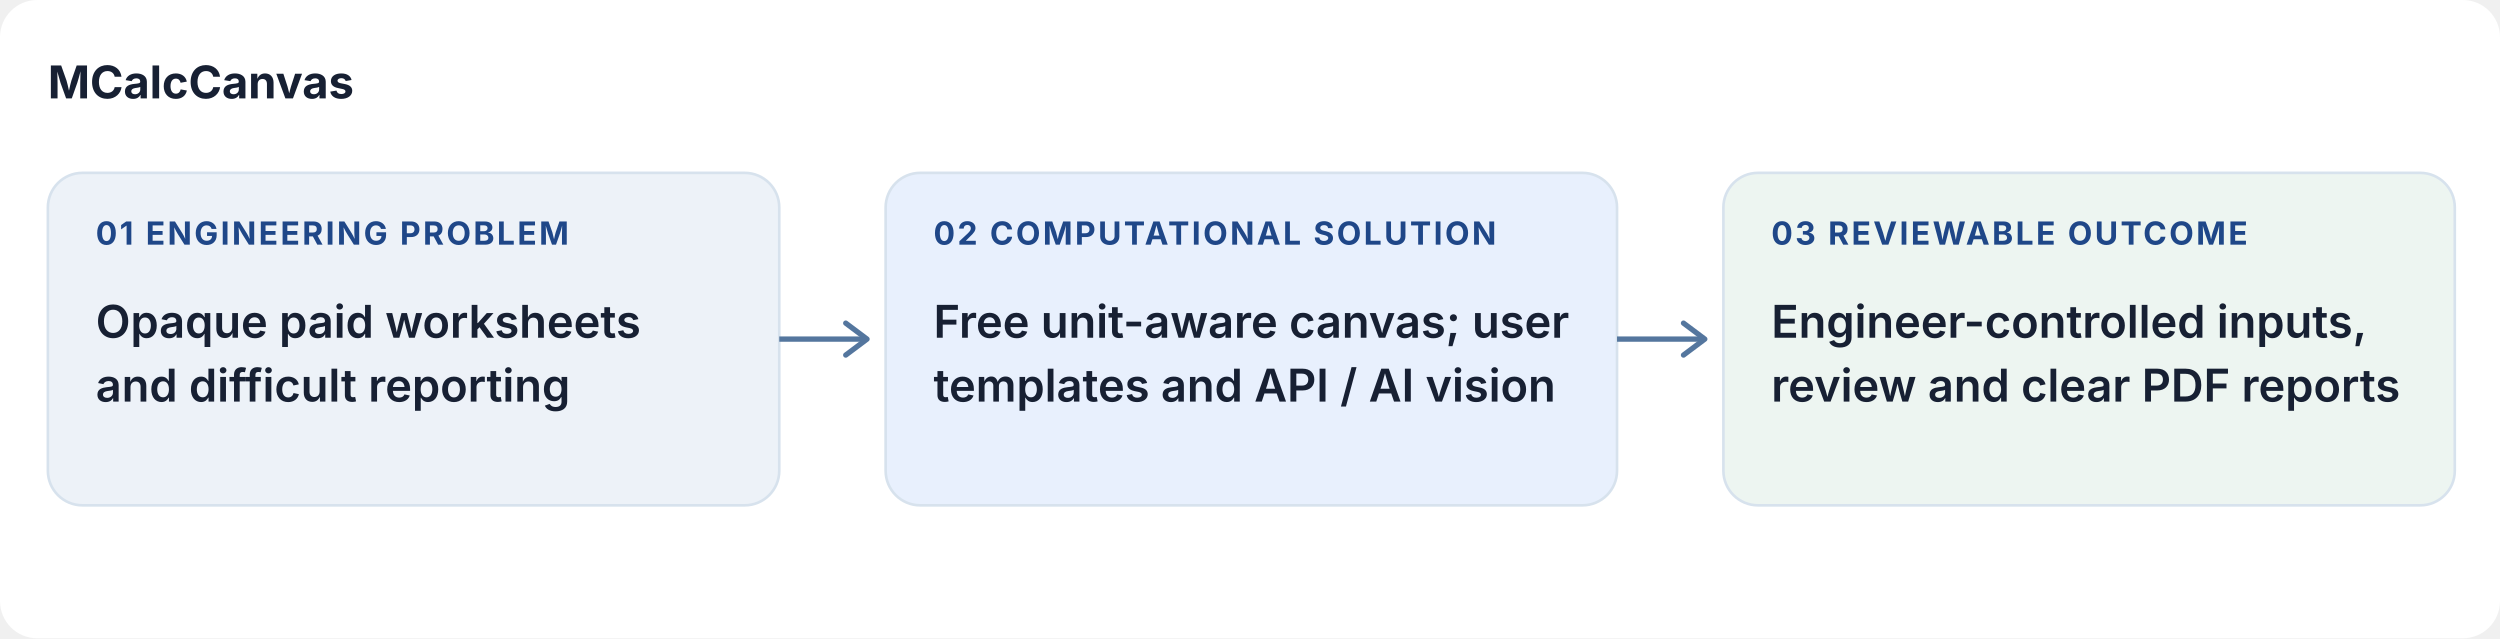
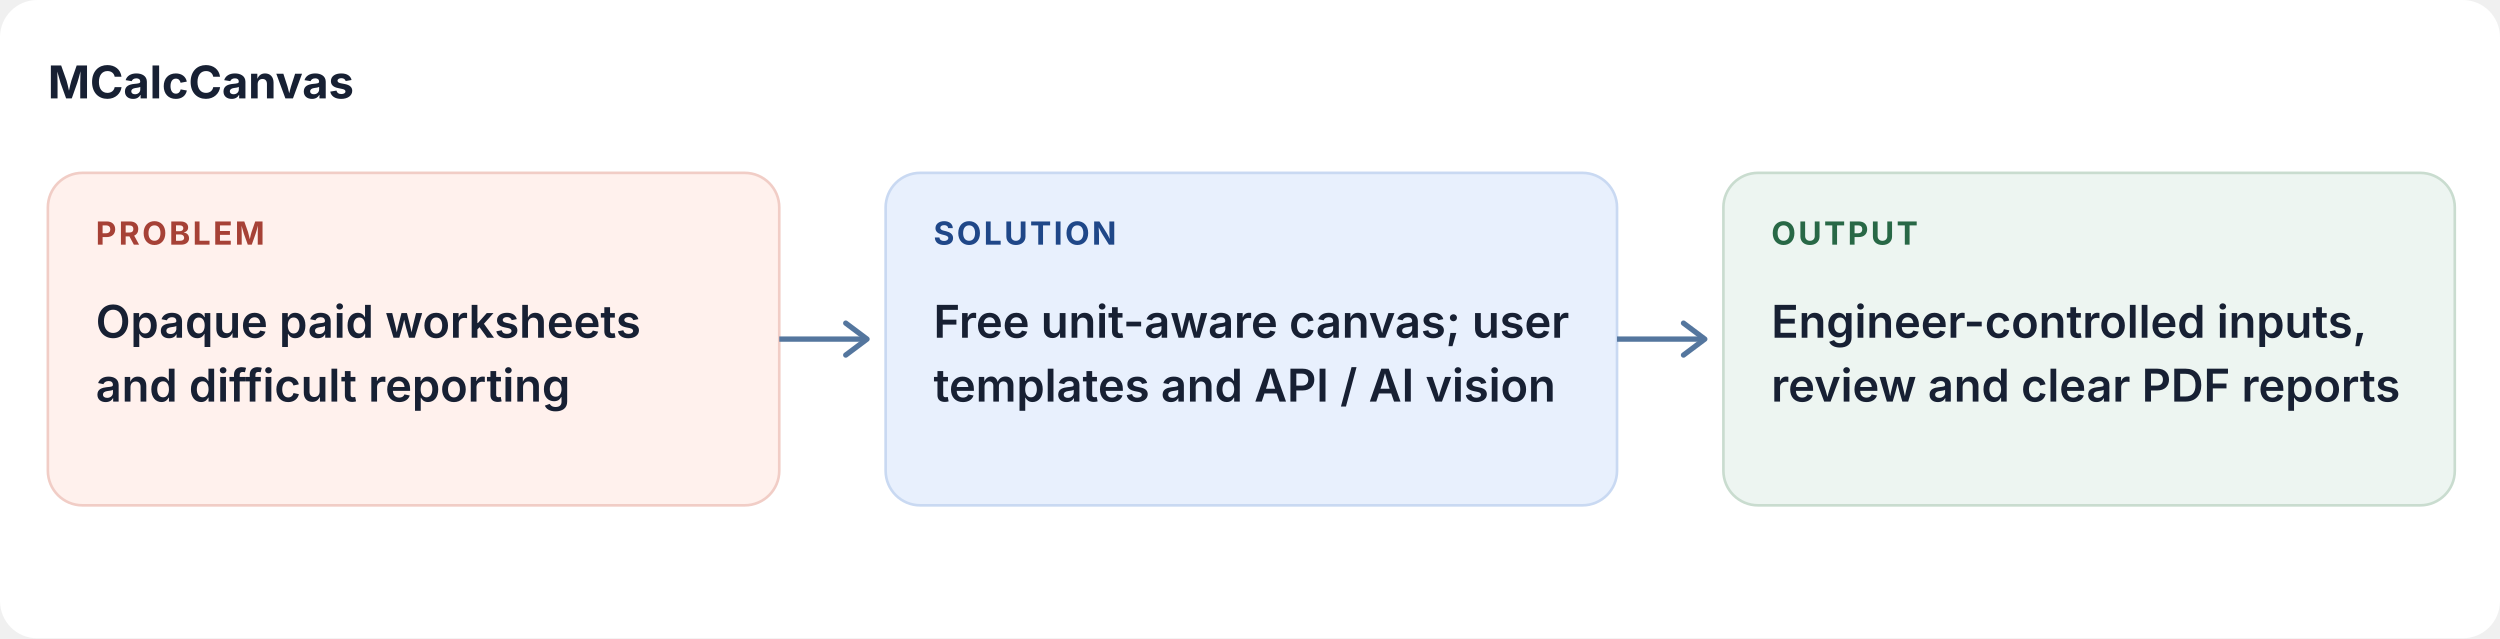
<svg xmlns="http://www.w3.org/2000/svg" viewBox="0 0 940 240" role="img" aria-labelledby="title desc">
  <rect width="940" height="240" rx="14" fill="#FFFFFF" />
  <text x="18" y="37" font-family="Inter,Segoe UI,Arial,sans-serif" font-size="17" font-weight="700" fill="#172033">MCalcCanvas</text>
-   <rect x="18" y="65" width="275" height="125" rx="13" fill="#EDF2F8" stroke="#D7E2ED" />
-   <text x="36" y="92" font-family="Inter,Segoe UI,Arial,sans-serif" font-size="12" font-weight="700" letter-spacing=".9" fill="#1F4788">01  ENGINEERING PROBLEM</text>
+   <rect x="18" y="65" width="275" height="125" rx="13" fill="#FFF1ED" stroke="#F1CDC6" />
+   <text x="36" y="92" font-family="Inter,Segoe UI,Arial,sans-serif" font-size="12" font-weight="700" letter-spacing=".9" fill="#A64136">PROBLEM</text>
  <text x="36" y="127" font-family="Inter,Segoe UI,Arial,sans-serif" font-size="17" font-weight="600" fill="#172033">Opaque paid worksheets</text>
  <text x="36" y="151" font-family="Inter,Segoe UI,Arial,sans-serif" font-size="17" font-weight="600" fill="#172033">and difficult reporting</text>
-   <rect x="333" y="65" width="275" height="125" rx="13" fill="#E8F0FD" stroke="#D7E2ED" />
-   <text x="351" y="92" font-family="Inter,Segoe UI,Arial,sans-serif" font-size="12" font-weight="700" letter-spacing=".9" fill="#1F4788">02  COMPUTATIONAL SOLUTION</text>
+   <rect x="333" y="65" width="275" height="125" rx="13" fill="#E8F0FD" stroke="#C9D9F2" />
+   <text x="351" y="92" font-family="Inter,Segoe UI,Arial,sans-serif" font-size="12" font-weight="700" letter-spacing=".9" fill="#1F4788">SOLUTION</text>
  <text x="351" y="127" font-family="Inter,Segoe UI,Arial,sans-serif" font-size="17" font-weight="600" fill="#172033">Free unit-aware canvas; user</text>
  <text x="351" y="151" font-family="Inter,Segoe UI,Arial,sans-serif" font-size="17" font-weight="600" fill="#172033">templates and API / AI vision</text>
-   <rect x="648" y="65" width="275" height="125" rx="13" fill="#EDF5F1" stroke="#D7E2ED" />
-   <text x="666" y="92" font-family="Inter,Segoe UI,Arial,sans-serif" font-size="12" font-weight="700" letter-spacing=".9" fill="#1F4788">03  REVIEWABLE OUTCOME</text>
+   <rect x="648" y="65" width="275" height="125" rx="13" fill="#EDF5F1" stroke="#C9DCCF" />
+   <text x="666" y="92" font-family="Inter,Segoe UI,Arial,sans-serif" font-size="12" font-weight="700" letter-spacing=".9" fill="#286846">OUTPUT</text>
  <text x="666" y="127" font-family="Inter,Segoe UI,Arial,sans-serif" font-size="17" font-weight="600" fill="#172033">Engineer-controlled inputs,</text>
  <text x="666" y="151" font-family="Inter,Segoe UI,Arial,sans-serif" font-size="17" font-weight="600" fill="#172033">review and clear PDF reports</text>
  <path d="M293 127.5 h33" stroke="#54769E" stroke-width="2" fill="none" />
  <path d="M318 121.5 l8 6 -8 6" stroke="#54769E" stroke-width="2" fill="none" stroke-linecap="round" stroke-linejoin="round" />
  <path d="M608 127.5 h33" stroke="#54769E" stroke-width="2" fill="none" />
  <path d="M633 121.5 l8 6 -8 6" stroke="#54769E" stroke-width="2" fill="none" stroke-linecap="round" stroke-linejoin="round" />
</svg>
